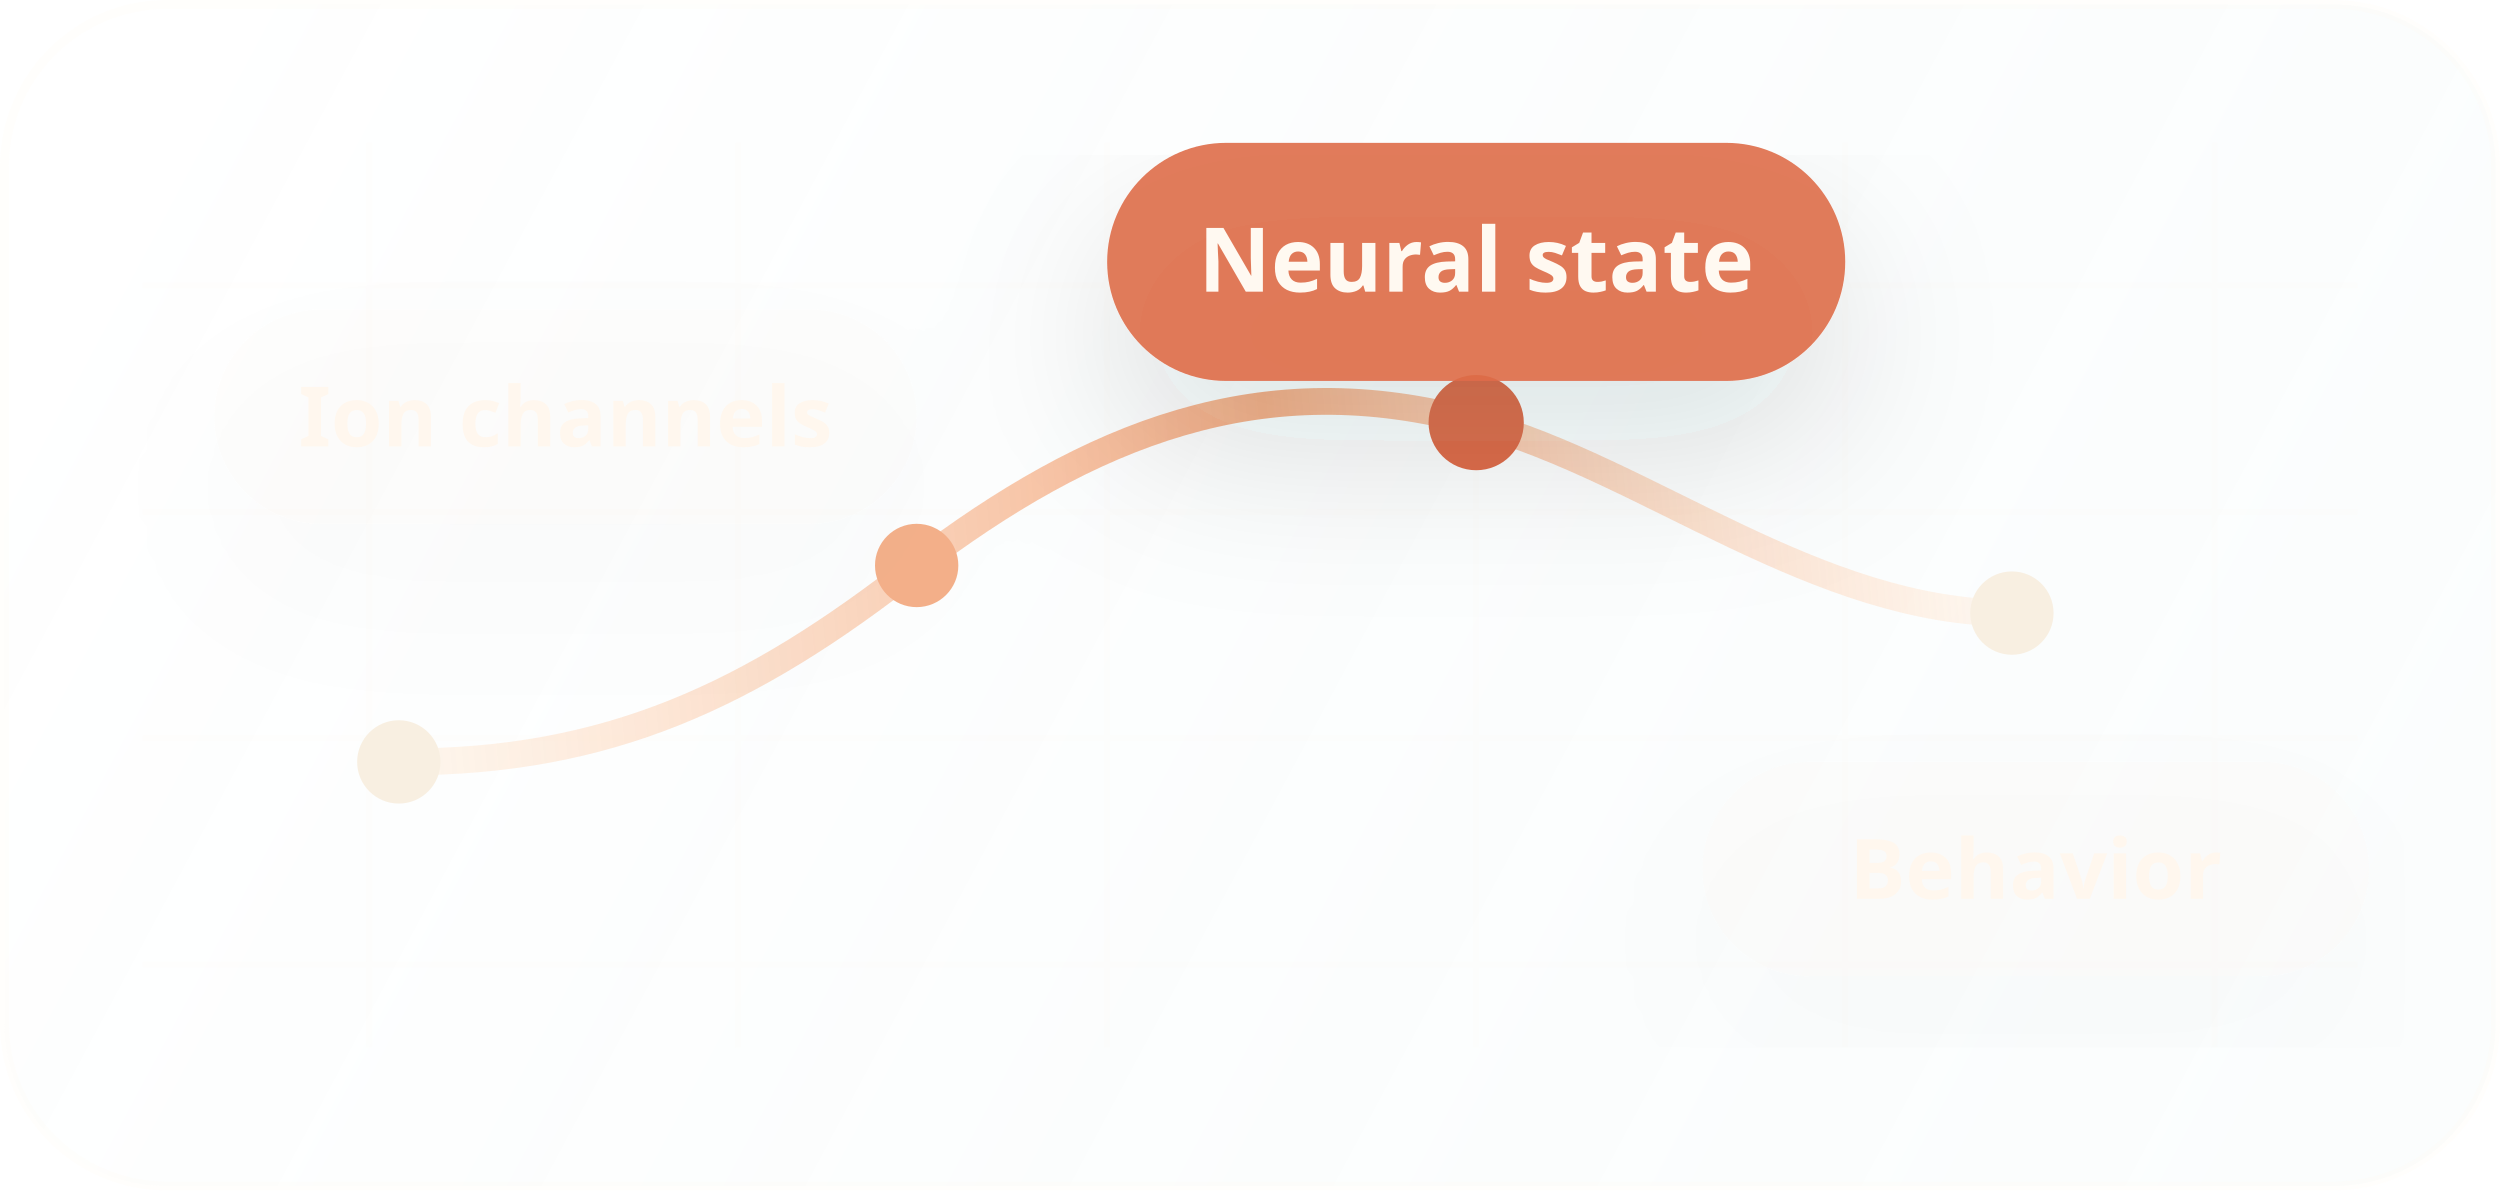
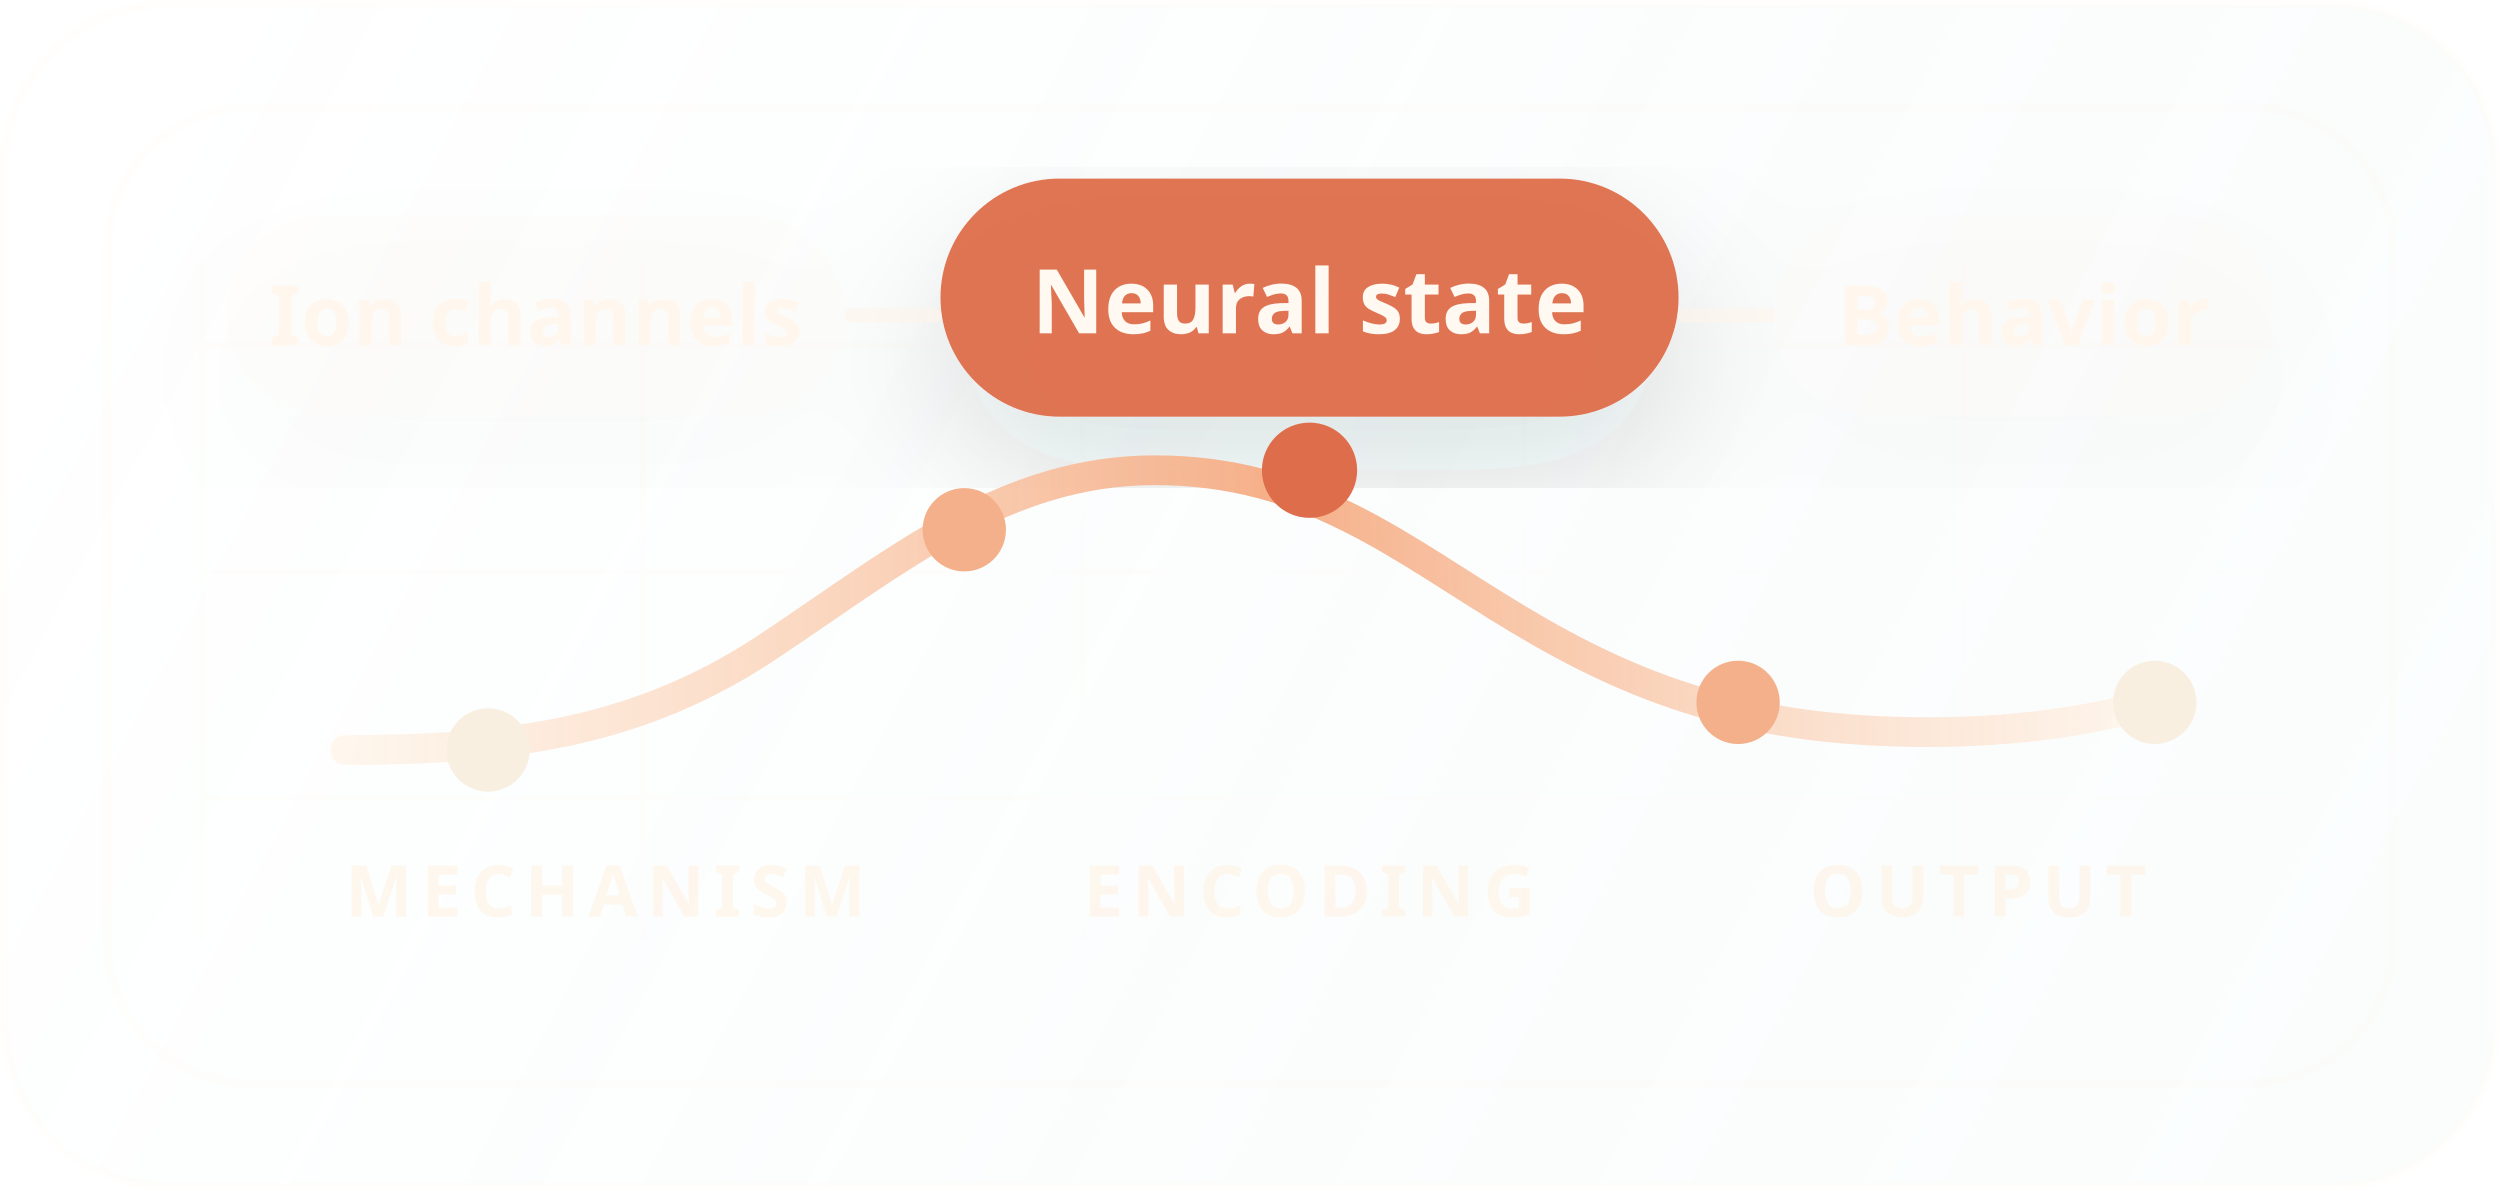
<svg xmlns="http://www.w3.org/2000/svg" width="420" height="200" viewBox="0 0 420 200" fill="none">
  <rect x="0.75" y="0.75" width="418.5" height="198.5" rx="27.25" fill="url(#panel)" stroke="#FFF4E8" stroke-opacity="0.14" stroke-width="1.5" />
-   <g opacity="0.1">
-     <path d="M24 48H396" stroke="#FFF4E8" />
-     <path d="M24 86H396" stroke="#FFF4E8" />
-     <path d="M24 124H396" stroke="#FFF4E8" />
-     <path d="M24 162H396" stroke="#FFF4E8" />
-     <path d="M62 24V176" stroke="#FFF4E8" />
-     <path d="M124 24V176" stroke="#FFF4E8" />
-     <path d="M186 24V176" stroke="#FFF4E8" />
-     <path d="M248 24V176" stroke="#FFF4E8" />
-     <path d="M310 24V176" stroke="#FFF4E8" />
-     <path d="M372 24V176" stroke="#FFF4E8" />
+   <rect x="18" y="18" width="384" height="164" rx="24" stroke="#FFF4E8" stroke-opacity="0.12" stroke-width="1.5" />
+   <g opacity="0.08">
+     <path d="M34 58H386" stroke="#FFF4E8" />
+     <path d="M34 96H386" stroke="#FFF4E8" />
+     <path d="M34 134H386" stroke="#FFF4E8" />
+     <path d="M34 44V158" stroke="#FFF4E8" />
+     <path d="M108 44V158" stroke="#FFF4E8" />
+     <path d="M182 44V158" stroke="#FFF4E8" />
+     <path d="M256 44V158" stroke="#FFF4E8" />
+     <path d="M330 44V158" stroke="#FFF4E8" />
  </g>
-   <path d="M68 128C102 128 126 117 154 95C183 73 212 61 248 71C277 79 305 103 338 103" stroke="url(#signal)" stroke-width="4.5" stroke-linecap="round" />
-   <circle cx="67" cy="128" r="7" fill="#F8EFE1" />
-   <circle cx="154" cy="95" r="7" fill="#F4B08A" />
-   <circle cx="248" cy="71" r="8" fill="#DE6D4B" />
-   <circle cx="338" cy="103" r="7" fill="#F8EFE1" />
-   <g filter="url(#chipShadow)">
-     <rect x="36" y="52" width="118" height="36" rx="18" fill="#F7F1E7" fill-opacity="0.13" />
-     <rect x="186" y="24" width="124" height="40" rx="20" fill="#DE6D4B" fill-opacity="0.9" />
-     <rect x="286" y="128" width="112" height="36" rx="18" fill="#F7F1E7" fill-opacity="0.13" />
+   <g filter="url(#softShadow)">
+     <rect x="38" y="36" width="104" height="34" rx="17" fill="#F7F1E7" fill-opacity="0.13" />
+     <rect x="158" y="30" width="124" height="40" rx="20" fill="#DE6D4B" fill-opacity="0.94" />
+     <rect x="298" y="36" width="84" height="34" rx="17" fill="#F7F1E7" fill-opacity="0.13" />
  </g>
-   <text x="95" y="75" fill="#FFF7EE" font-family="Avenir Next, Segoe UI, sans-serif" font-size="14" font-weight="700" text-anchor="middle">Ion channels</text>
-   <text x="248" y="49" fill="#FFF9F1" font-family="Avenir Next, Segoe UI, sans-serif" font-size="15" font-weight="700" text-anchor="middle">Neural state</text>
-   <text x="342" y="151" fill="#FFF7EE" font-family="Avenir Next, Segoe UI, sans-serif" font-size="14" font-weight="700" text-anchor="middle">Behavior</text>
+   <text x="90" y="58" fill="#FFF7EE" font-family="Avenir Next, Segoe UI, sans-serif" font-size="14" font-weight="700" text-anchor="middle">Ion channels</text>
+   <text x="220" y="56" fill="#FFF9F1" font-family="Avenir Next, Segoe UI, sans-serif" font-size="15" font-weight="700" text-anchor="middle">Neural state</text>
+   <text x="340" y="58" fill="#FFF7EE" font-family="Avenir Next, Segoe UI, sans-serif" font-size="14" font-weight="700" text-anchor="middle">Behavior</text>
+   <path d="M143 53H157" stroke="#FFF4E8" stroke-opacity="0.5" stroke-width="2.4" stroke-linecap="round" />
+   <path d="M283 53H297" stroke="#FFF4E8" stroke-opacity="0.5" stroke-width="2.4" stroke-linecap="round" />
+   <path d="M58 126C86 126 108 123 130 108C151 94 169 79 194 79C220 79 235 92 255 104C275 116 294 123 324 123C339 123 352 121 362 118" stroke="url(#signal)" stroke-width="5" stroke-linecap="round" />
+   <circle cx="82" cy="126" r="7" fill="#F8EFE1" />
+   <circle cx="162" cy="89" r="7" fill="#F4B08A" />
+   <circle cx="220" cy="79" r="8" fill="#DE6D4B" />
+   <circle cx="292" cy="118" r="7" fill="#F4B08A" />
+   <circle cx="362" cy="118" r="7" fill="#F8EFE1" />
+   <text x="58" y="154" fill="#FFF1E4" fill-opacity="0.62" font-family="Avenir Next, Segoe UI, sans-serif" font-size="12" font-weight="700" letter-spacing="1.5">MECHANISM</text>
+   <text x="182" y="154" fill="#FFF1E4" fill-opacity="0.62" font-family="Avenir Next, Segoe UI, sans-serif" font-size="12" font-weight="700" letter-spacing="1.5">ENCODING</text>
+   <text x="304" y="154" fill="#FFF1E4" fill-opacity="0.62" font-family="Avenir Next, Segoe UI, sans-serif" font-size="12" font-weight="700" letter-spacing="1.5">OUTPUT</text>
  <defs>
    <linearGradient id="panel" x1="18" y1="12" x2="370" y2="200" gradientUnits="userSpaceOnUse">
      <stop stop-color="#FFFFFF" stop-opacity="0.08" />
      <stop offset="1" stop-color="#9CD0D4" stop-opacity="0.04" />
    </linearGradient>
-     <linearGradient id="signal" x1="68" y1="128" x2="338" y2="103" gradientUnits="userSpaceOnUse">
-       <stop stop-color="#FFF3E6" stop-opacity="0.7" />
-       <stop offset="0.55" stop-color="#F5AF88" />
-       <stop offset="1" stop-color="#FFF3E6" stop-opacity="0.6" />
+     <linearGradient id="signal" x1="58" y1="126" x2="362" y2="118" gradientUnits="userSpaceOnUse">
+       <stop stop-color="#FFF3E6" stop-opacity="0.72" />
+       <stop offset="0.52" stop-color="#F5AF88" />
+       <stop offset="1" stop-color="#FFF3E6" stop-opacity="0.68" />
    </linearGradient>
-     <filter id="chipShadow" x="18" y="14" width="386" height="162" filterUnits="userSpaceOnUse" color-interpolation-filters="sRGB">
-       <feDropShadow dx="0" dy="12" stdDeviation="14" flood-color="#082A2E" flood-opacity="0.14" />
+     <filter id="softShadow" x="26" y="18" width="368" height="64" filterUnits="userSpaceOnUse" color-interpolation-filters="sRGB">
+       <feDropShadow dx="0" dy="10" stdDeviation="12" flood-color="#082A2E" flood-opacity="0.14" />
    </filter>
  </defs>
</svg>
